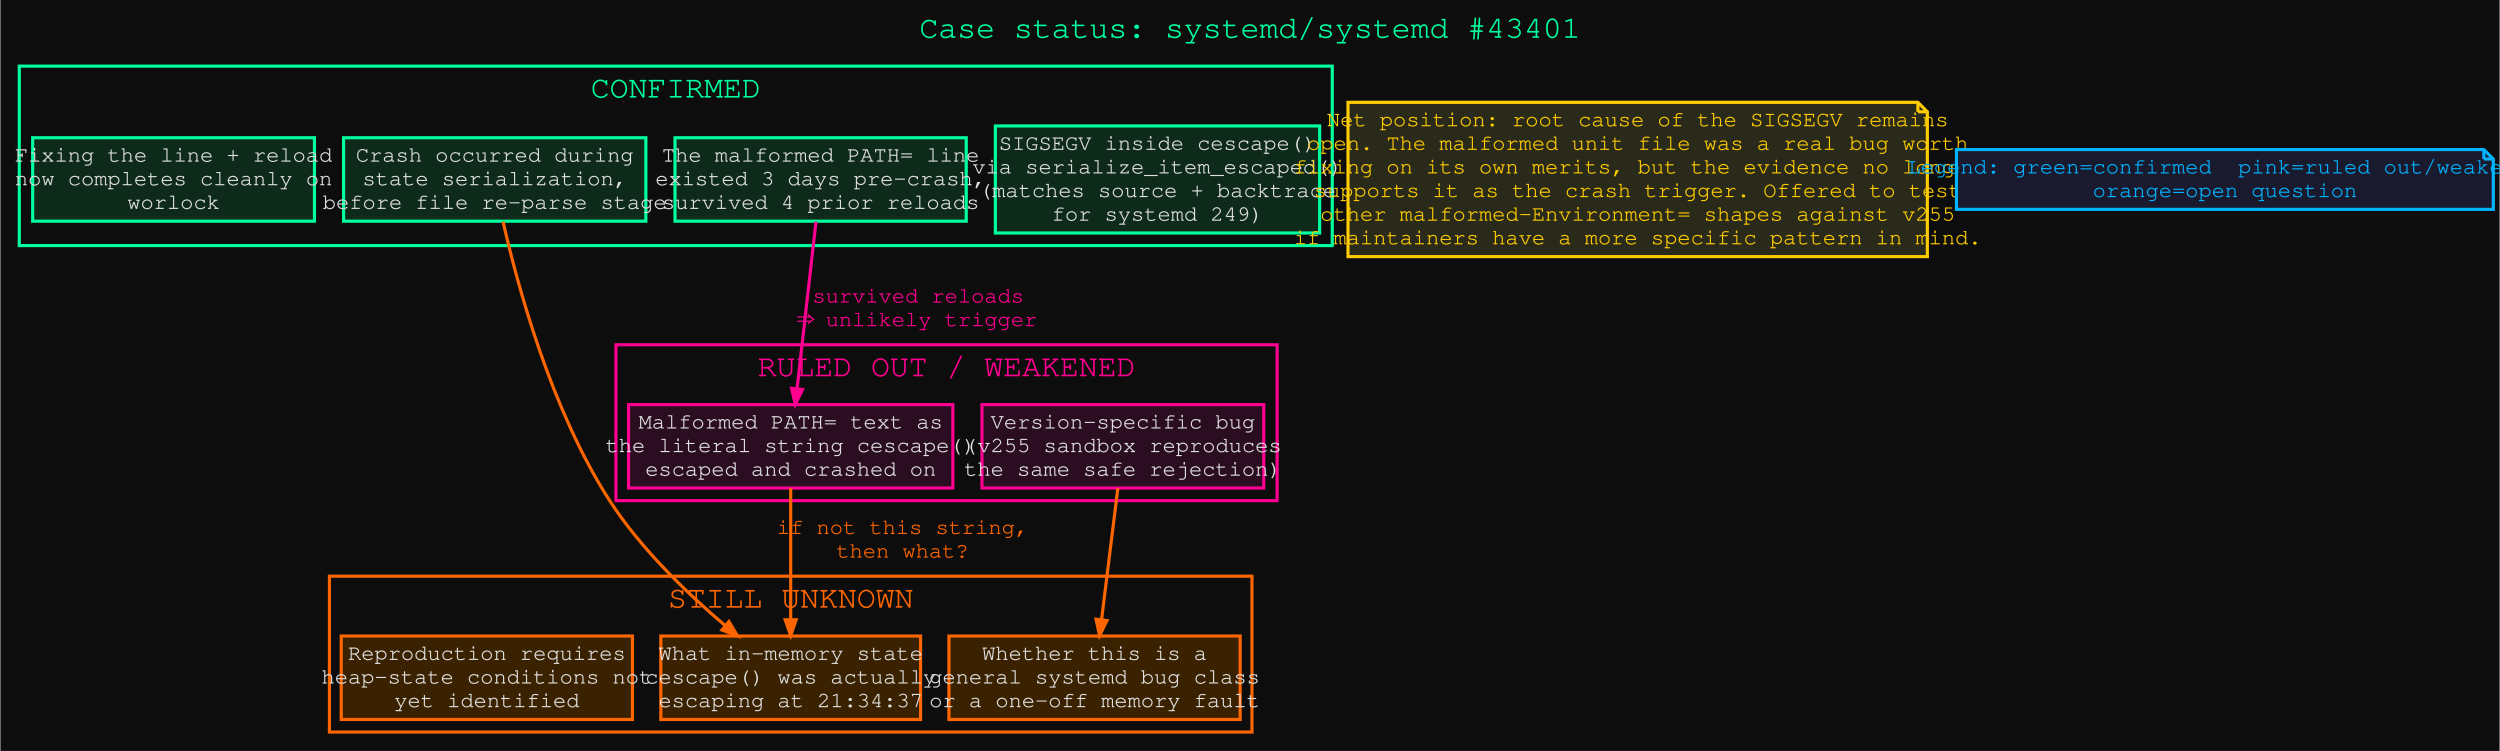
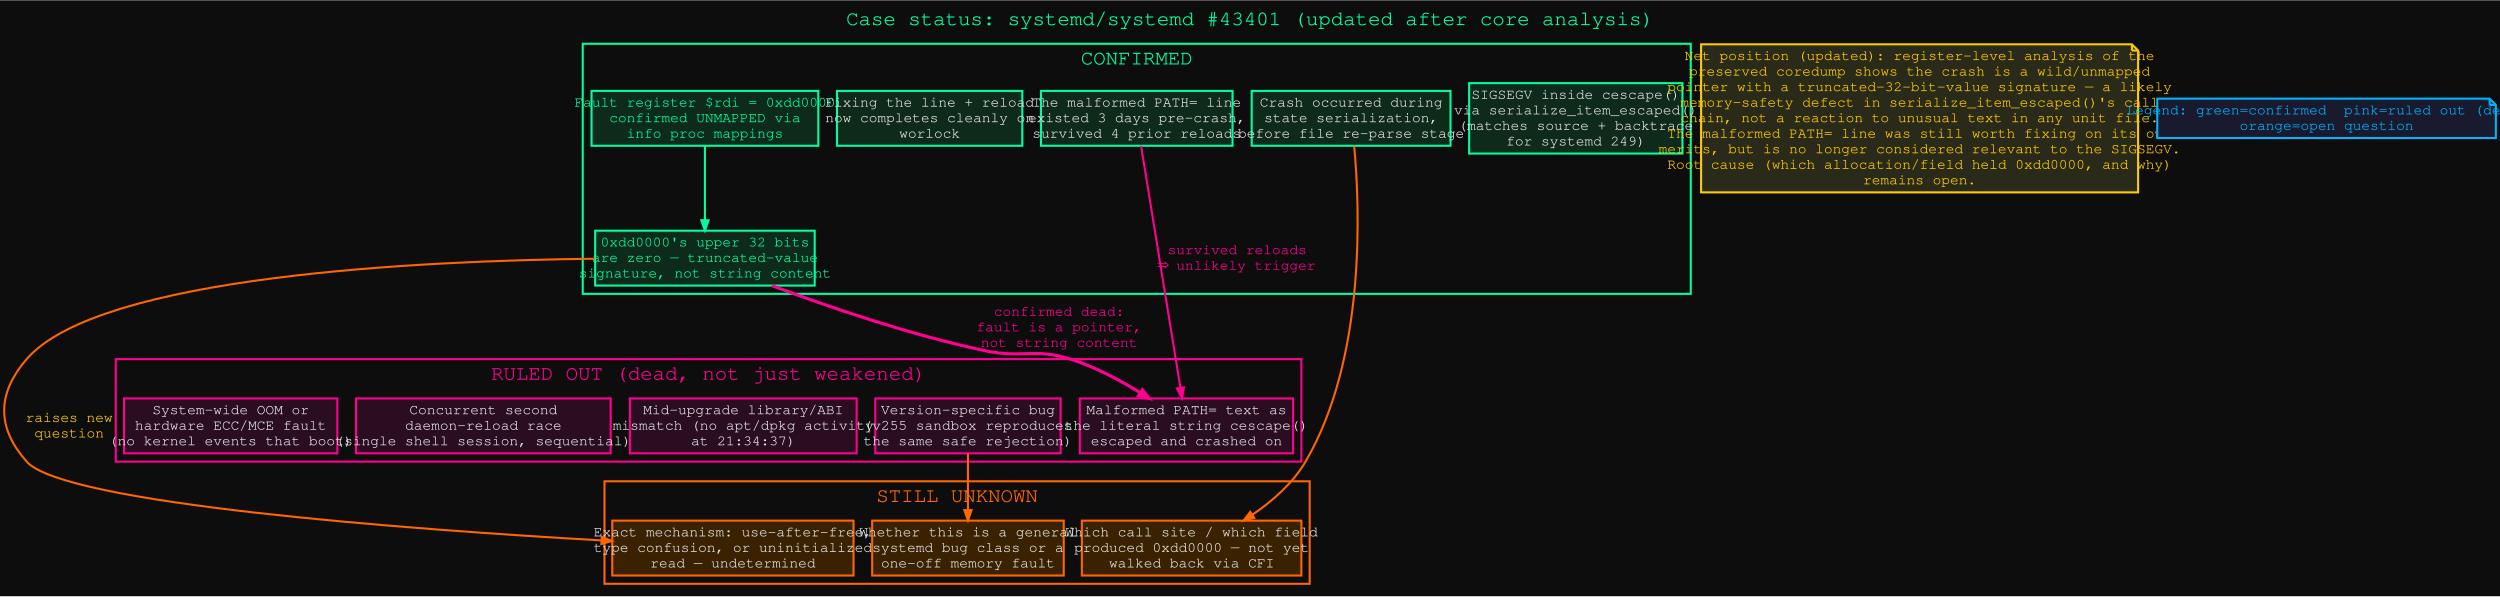
- <svg xmlns="http://www.w3.org/2000/svg" width="1588pt" height="477pt" viewBox="0.00 0.00 1587.50 477.00">
-   <g id="graph0" class="graph" transform="scale(1 1) rotate(0) translate(4 473)">
-     <polygon fill="#0d0d0d" stroke="transparent" points="-4,4 -4,-473 1583.5,-473 1583.5,4 -4,4" />
-     <text text-anchor="middle" x="789.75" y="-449" font-family="Courier,monospace" font-size="20.00" fill="#00ff9f">Case status: systemd/systemd #43401</text>
+ <svg xmlns="http://www.w3.org/2000/svg" width="2414pt" height="576pt" viewBox="0.00 0.00 2414.25 575.50">
+   <g id="graph0" class="graph" transform="scale(1 1) rotate(0) translate(4 571.5)">
+     <polygon fill="#0d0d0d" stroke="transparent" points="-4,4 -4,-571.5 2410.25,-571.5 2410.25,4 -4,4" />
+     <text text-anchor="middle" x="1203.13" y="-547.5" font-family="Courier,monospace" font-size="20.00" fill="#00ff9f">Case status: systemd/systemd #43401 (updated after core analysis)</text>
    <g id="clust1" class="cluster">
-       <polygon fill="#0d0d0d" stroke="#00ff9f" stroke-width="2" points="8,-317 8,-431 842,-431 842,-317 8,-317" />
-       <text text-anchor="middle" x="425" y="-411" font-family="Courier,monospace" font-size="20.00" fill="#00ff9f">CONFIRMED</text>
+       <polygon fill="#0d0d0d" stroke="#00ff9f" stroke-width="2" points="558.75,-288 558.75,-529.5 1628.75,-529.5 1628.75,-288 558.75,-288" />
+       <text text-anchor="middle" x="1093.75" y="-509.5" font-family="Courier,monospace" font-size="20.00" fill="#00ff9f">CONFIRMED</text>
    </g>
    <g id="clust2" class="cluster">
-       <polygon fill="#0d0d0d" stroke="#ff0090" stroke-width="2" points="387,-155 387,-254 807,-254 807,-155 387,-155" />
-       <text text-anchor="middle" x="597" y="-234" font-family="Courier,monospace" font-size="20.00" fill="#ff0090">RULED OUT / WEAKENED</text>
+       <polygon fill="#0d0d0d" stroke="#ff0090" stroke-width="2" points="107.75,-126 107.75,-225 1252.75,-225 1252.75,-126 107.75,-126" />
+       <text text-anchor="middle" x="680.25" y="-205" font-family="Courier,monospace" font-size="20.00" fill="#ff0090">RULED OUT (dead, not just weakened)</text>
    </g>
    <g id="clust3" class="cluster">
-       <polygon fill="#0d0d0d" stroke="#ff6600" stroke-width="2" points="205,-8 205,-107 791,-107 791,-8 205,-8" />
-       <text text-anchor="middle" x="498" y="-87" font-family="Courier,monospace" font-size="20.00" fill="#ff6600">STILL UNKNOWN</text>
+       <polygon fill="#0d0d0d" stroke="#ff6600" stroke-width="2" points="579.75,-8 579.75,-107 1260.75,-107 1260.75,-8 579.75,-8" />
+       <text text-anchor="middle" x="920.25" y="-87" font-family="Courier,monospace" font-size="20.00" fill="#ff6600">STILL UNKNOWN</text>
    </g>
    <g id="node1" class="node">
-       <polygon fill="#0d2a1a" stroke="#00ff9f" stroke-width="2" points="834,-393 628,-393 628,-325 834,-325 834,-393" />
-       <text text-anchor="middle" x="731" y="-377.8" font-family="Courier,monospace" font-size="14.00" fill="#e0e0e0">SIGSEGV inside cescape()</text>
-       <text text-anchor="middle" x="731" y="-362.8" font-family="Courier,monospace" font-size="14.00" fill="#e0e0e0">via serialize_item_escaped()</text>
-       <text text-anchor="middle" x="731" y="-347.8" font-family="Courier,monospace" font-size="14.00" fill="#e0e0e0">(matches source + backtrace</text>
-       <text text-anchor="middle" x="731" y="-332.8" font-family="Courier,monospace" font-size="14.00" fill="#e0e0e0">for systemd 249)</text>
+       <polygon fill="#0d2a1a" stroke="#00ff9f" stroke-width="2" points="1620.75,-491.5 1414.75,-491.5 1414.75,-423.5 1620.75,-423.5 1620.75,-491.5" />
+       <text text-anchor="middle" x="1517.75" y="-476.3" font-family="Courier,monospace" font-size="14.00" fill="#e0e0e0">SIGSEGV inside cescape()</text>
+       <text text-anchor="middle" x="1517.75" y="-461.3" font-family="Courier,monospace" font-size="14.00" fill="#e0e0e0">via serialize_item_escaped()</text>
+       <text text-anchor="middle" x="1517.75" y="-446.3" font-family="Courier,monospace" font-size="14.00" fill="#e0e0e0">(matches source + backtrace</text>
+       <text text-anchor="middle" x="1517.75" y="-431.3" font-family="Courier,monospace" font-size="14.00" fill="#e0e0e0">for systemd 249)</text>
    </g>
    <g id="node2" class="node">
-       <polygon fill="#0d2a1a" stroke="#00ff9f" stroke-width="2" points="406,-385.5 214,-385.5 214,-332.5 406,-332.5 406,-385.5" />
-       <text text-anchor="middle" x="310" y="-370.3" font-family="Courier,monospace" font-size="14.00" fill="#e0e0e0">Crash occurred during</text>
-       <text text-anchor="middle" x="310" y="-355.3" font-family="Courier,monospace" font-size="14.00" fill="#e0e0e0">state serialization,</text>
-       <text text-anchor="middle" x="310" y="-340.3" font-family="Courier,monospace" font-size="14.00" fill="#e0e0e0">before file re-parse stage</text>
+       <polygon fill="#0d2a1a" stroke="#00ff9f" stroke-width="2" points="1396.75,-484 1204.75,-484 1204.75,-431 1396.75,-431 1396.75,-484" />
+       <text text-anchor="middle" x="1300.75" y="-468.8" font-family="Courier,monospace" font-size="14.00" fill="#e0e0e0">Crash occurred during</text>
+       <text text-anchor="middle" x="1300.75" y="-453.8" font-family="Courier,monospace" font-size="14.00" fill="#e0e0e0">state serialization,</text>
+       <text text-anchor="middle" x="1300.75" y="-438.8" font-family="Courier,monospace" font-size="14.00" fill="#e0e0e0">before file re-parse stage</text>
+     </g>
+     <g id="node12" class="node">
+       <polygon fill="#3a2200" stroke="#ff6600" stroke-width="2" points="1252.75,-69 1040.75,-69 1040.75,-16 1252.75,-16 1252.75,-69" />
+       <text text-anchor="middle" x="1146.75" y="-53.8" font-family="Courier,monospace" font-size="14.00" fill="#e0e0e0">Which call site / which field</text>
+       <text text-anchor="middle" x="1146.75" y="-38.8" font-family="Courier,monospace" font-size="14.00" fill="#e0e0e0">produced 0xdd0000 — not yet</text>
+       <text text-anchor="middle" x="1146.75" y="-23.8" font-family="Courier,monospace" font-size="14.00" fill="#e0e0e0">walked back via CFI</text>
+     </g>
+     <g id="edge4" class="edge">
+       <path fill="none" stroke="#ff6600" stroke-width="2" d="M1303.72,-430.75C1309.18,-372.15 1315.41,-226.15 1256.75,-126 1244.56,-105.19 1224.86,-87.95 1205.47,-74.71" />
+       <polygon fill="#ff6600" stroke="#ff6600" stroke-width="2" points="1207.19,-71.65 1196.91,-69.1 1203.35,-77.51 1207.19,-71.65" />
+     </g>
+     <g id="node3" class="node">
+       <polygon fill="#0d2a1a" stroke="#00ff9f" stroke-width="2" points="1186.25,-484 1001.25,-484 1001.25,-431 1186.25,-431 1186.25,-484" />
+       <text text-anchor="middle" x="1093.75" y="-468.8" font-family="Courier,monospace" font-size="14.00" fill="#e0e0e0">The malformed PATH= line</text>
+       <text text-anchor="middle" x="1093.75" y="-453.8" font-family="Courier,monospace" font-size="14.00" fill="#e0e0e0">existed 3 days pre-crash,</text>
+       <text text-anchor="middle" x="1093.75" y="-438.8" font-family="Courier,monospace" font-size="14.00" fill="#e0e0e0">survived 4 prior reloads</text>
    </g>
    <g id="node7" class="node">
-       <polygon fill="#3a2200" stroke="#ff6600" stroke-width="2" points="580.5,-69 415.5,-69 415.5,-16 580.5,-16 580.5,-69" />
-       <text text-anchor="middle" x="498" y="-53.8" font-family="Courier,monospace" font-size="14.00" fill="#e0e0e0">What in-memory state</text>
-       <text text-anchor="middle" x="498" y="-38.8" font-family="Courier,monospace" font-size="14.00" fill="#e0e0e0">cescape() was actually</text>
-       <text text-anchor="middle" x="498" y="-23.8" font-family="Courier,monospace" font-size="14.00" fill="#e0e0e0">escaping at 21:34:37</text>
+       <polygon fill="#2a0d20" stroke="#ff0090" stroke-width="2" points="1244.75,-187 1038.75,-187 1038.75,-134 1244.75,-134 1244.75,-187" />
+       <text text-anchor="middle" x="1141.75" y="-171.8" font-family="Courier,monospace" font-size="14.00" fill="#e0e0e0">Malformed PATH= text as</text>
+       <text text-anchor="middle" x="1141.75" y="-156.8" font-family="Courier,monospace" font-size="14.00" fill="#e0e0e0">the literal string cescape()</text>
+       <text text-anchor="middle" x="1141.75" y="-141.8" font-family="Courier,monospace" font-size="14.00" fill="#e0e0e0">escaped and crashed on</text>
+     </g>
+     <g id="edge2" class="edge">
+       <path fill="none" stroke="#ff0090" stroke-width="2" d="M1097.93,-430.84C1106.49,-378.21 1126.06,-257.93 1135.89,-197.52" />
+       <polygon fill="#ff0090" stroke="#ff0090" stroke-width="2" points="1139.4,-197.75 1137.55,-187.31 1132.49,-196.62 1139.4,-197.75" />
+       <text text-anchor="middle" x="1190.75" y="-326.3" font-family="Courier,monospace" font-size="14.00" fill="#ff0090">  survived reloads</text>
+       <text text-anchor="middle" x="1190.75" y="-311.3" font-family="Courier,monospace" font-size="14.00" fill="#ff0090">  ⇒ unlikely trigger</text>
+     </g>
+     <g id="node4" class="node">
+       <polygon fill="#0d2a1a" stroke="#00ff9f" stroke-width="2" points="983.25,-484 804.25,-484 804.25,-431 983.25,-431 983.25,-484" />
+       <text text-anchor="middle" x="893.75" y="-468.8" font-family="Courier,monospace" font-size="14.00" fill="#e0e0e0">Fixing the line + reload</text>
+       <text text-anchor="middle" x="893.75" y="-453.8" font-family="Courier,monospace" font-size="14.00" fill="#e0e0e0">now completes cleanly on</text>
+       <text text-anchor="middle" x="893.75" y="-438.8" font-family="Courier,monospace" font-size="14.00" fill="#e0e0e0">worlock</text>
+     </g>
+     <g id="node5" class="node">
+       <polygon fill="#0d2a1a" stroke="#00ff9f" stroke-width="2" points="786.25,-484 567.25,-484 567.25,-431 786.25,-431 786.25,-484" />
+       <text text-anchor="middle" x="676.75" y="-468.8" font-family="Courier,monospace" font-size="14.00" fill="#00ff9f">Fault register $rdi = 0xdd0000</text>
+       <text text-anchor="middle" x="676.75" y="-453.8" font-family="Courier,monospace" font-size="14.00" fill="#00ff9f">confirmed UNMAPPED via</text>
+       <text text-anchor="middle" x="676.75" y="-438.8" font-family="Courier,monospace" font-size="14.00" fill="#00ff9f">info proc mappings</text>
+     </g>
+     <g id="node6" class="node">
+       <polygon fill="#0d2a1a" stroke="#00ff9f" stroke-width="2" points="782.75,-349 570.75,-349 570.75,-296 782.75,-296 782.75,-349" />
+       <text text-anchor="middle" x="676.75" y="-333.8" font-family="Courier,monospace" font-size="14.00" fill="#00ff9f">0xdd0000's upper 32 bits</text>
+       <text text-anchor="middle" x="676.75" y="-318.8" font-family="Courier,monospace" font-size="14.00" fill="#00ff9f">are zero — truncated-value</text>
+       <text text-anchor="middle" x="676.75" y="-303.8" font-family="Courier,monospace" font-size="14.00" fill="#00ff9f">signature, not string content</text>
+     </g>
+     <g id="edge1" class="edge">
+       <path fill="none" stroke="#00ff9f" stroke-width="2" d="M676.75,-430.86C676.75,-410.52 676.75,-381.87 676.75,-359.28" />
+       <polygon fill="#00ff9f" stroke="#00ff9f" stroke-width="2" points="680.25,-359.06 676.75,-349.07 673.25,-359.07 680.25,-359.06" />
    </g>
    <g id="edge3" class="edge">
-       <path fill="none" stroke="#ff6600" stroke-width="2" d="M315.28,-332.27C324.39,-292.01 345.74,-212.75 383,-155 402.64,-124.56 432.07,-96.23 456.24,-75.74" />
-       <polygon fill="#ff6600" stroke="#ff6600" stroke-width="2" points="458.77,-78.19 464.22,-69.1 454.29,-72.81 458.77,-78.19" />
+       <path fill="none" stroke="#ff0090" stroke-width="3" d="M741.38,-295.96C795.61,-275.62 875.57,-248.12 947.75,-233 983.59,-225.49 994.84,-236.05 1029.75,-225 1053.33,-217.54 1077.45,-204.67 1097.23,-192.46" />
+       <polygon fill="#ff0090" stroke="#ff0090" stroke-width="3" points="1099.13,-195.4 1105.71,-187.1 1095.39,-189.48 1099.13,-195.4" />
+       <text text-anchor="middle" x="1018.75" y="-266.8" font-family="Courier,monospace" font-size="14.00" fill="#ff0090">  confirmed dead:</text>
+       <text text-anchor="middle" x="1018.75" y="-251.8" font-family="Courier,monospace" font-size="14.00" fill="#ff0090">  fault is a pointer,</text>
+       <text text-anchor="middle" x="1018.75" y="-236.8" font-family="Courier,monospace" font-size="14.00" fill="#ff0090">  not string content</text>
    </g>
-     <g id="node3" class="node">
-       <polygon fill="#0d2a1a" stroke="#00ff9f" stroke-width="2" points="609.5,-385.5 424.5,-385.5 424.5,-332.5 609.5,-332.5 609.5,-385.5" />
-       <text text-anchor="middle" x="517" y="-370.3" font-family="Courier,monospace" font-size="14.00" fill="#e0e0e0">The malformed PATH= line</text>
-       <text text-anchor="middle" x="517" y="-355.3" font-family="Courier,monospace" font-size="14.00" fill="#e0e0e0">existed 3 days pre-crash,</text>
-       <text text-anchor="middle" x="517" y="-340.3" font-family="Courier,monospace" font-size="14.00" fill="#e0e0e0">survived 4 prior reloads</text>
+     <g id="node13" class="node">
+       <polygon fill="#3a2200" stroke="#ff6600" stroke-width="2" points="820.25,-69 587.25,-69 587.25,-16 820.25,-16 820.25,-69" />
+       <text text-anchor="middle" x="703.75" y="-53.8" font-family="Courier,monospace" font-size="14.00" fill="#e0e0e0">Exact mechanism: use-after-free,</text>
+       <text text-anchor="middle" x="703.75" y="-38.8" font-family="Courier,monospace" font-size="14.00" fill="#e0e0e0">type confusion, or uninitialized</text>
+       <text text-anchor="middle" x="703.75" y="-23.8" font-family="Courier,monospace" font-size="14.00" fill="#e0e0e0">read — undetermined</text>
    </g>
-     <g id="node5" class="node">
-       <polygon fill="#2a0d20" stroke="#ff0090" stroke-width="2" points="601,-216 395,-216 395,-163 601,-163 601,-216" />
-       <text text-anchor="middle" x="498" y="-200.8" font-family="Courier,monospace" font-size="14.00" fill="#e0e0e0">Malformed PATH= text as</text>
-       <text text-anchor="middle" x="498" y="-185.8" font-family="Courier,monospace" font-size="14.00" fill="#e0e0e0">the literal string cescape()</text>
-       <text text-anchor="middle" x="498" y="-170.8" font-family="Courier,monospace" font-size="14.00" fill="#e0e0e0">escaped and crashed on</text>
-     </g>
-     <g id="edge1" class="edge">
-       <path fill="none" stroke="#ff0090" stroke-width="2" d="M514.07,-332.2C510.86,-303.83 505.67,-258.08 502.06,-226.27" />
-       <polygon fill="#ff0090" stroke="#ff0090" stroke-width="2" points="505.5,-225.6 500.9,-216.06 498.55,-226.39 505.5,-225.6" />
-       <text text-anchor="middle" x="579" y="-280.8" font-family="Courier,monospace" font-size="14.00" fill="#ff0090">  survived reloads</text>
-       <text text-anchor="middle" x="579" y="-265.8" font-family="Courier,monospace" font-size="14.00" fill="#ff0090">  ⇒ unlikely trigger</text>
-     </g>
-     <g id="node4" class="node">
-       <polygon fill="#0d2a1a" stroke="#00ff9f" stroke-width="2" points="195.5,-385.5 16.5,-385.5 16.5,-332.5 195.5,-332.5 195.5,-385.5" />
-       <text text-anchor="middle" x="106" y="-370.3" font-family="Courier,monospace" font-size="14.00" fill="#e0e0e0">Fixing the line + reload</text>
-       <text text-anchor="middle" x="106" y="-355.3" font-family="Courier,monospace" font-size="14.00" fill="#e0e0e0">now completes cleanly on</text>
-       <text text-anchor="middle" x="106" y="-340.3" font-family="Courier,monospace" font-size="14.00" fill="#e0e0e0">worlock</text>
-     </g>
-     <g id="edge2" class="edge">
-       <path fill="none" stroke="#ff6600" stroke-width="2" d="M498,-162.91C498,-139.76 498,-105.42 498,-79.5" />
-       <polygon fill="#ff6600" stroke="#ff6600" stroke-width="2" points="501.5,-79.32 498,-69.32 494.5,-79.32 501.5,-79.32" />
-       <text text-anchor="middle" x="569" y="-133.8" font-family="Courier,monospace" font-size="14.00" fill="#ff6600">  if not this string,</text>
-       <text text-anchor="middle" x="569" y="-118.8" font-family="Courier,monospace" font-size="14.00" fill="#ff6600">  then what?</text>
-     </g>
-     <g id="node6" class="node">
-       <polygon fill="#2a0d20" stroke="#ff0090" stroke-width="2" points="798.5,-216 619.5,-216 619.5,-163 798.5,-163 798.5,-216" />
-       <text text-anchor="middle" x="709" y="-200.8" font-family="Courier,monospace" font-size="14.00" fill="#e0e0e0">Version-specific bug</text>
-       <text text-anchor="middle" x="709" y="-185.8" font-family="Courier,monospace" font-size="14.00" fill="#e0e0e0">(v255 sandbox reproduces</text>
-       <text text-anchor="middle" x="709" y="-170.8" font-family="Courier,monospace" font-size="14.00" fill="#e0e0e0">the same safe rejection)</text>
+     <g id="edge5" class="edge">
+       <path fill="none" stroke="#ff6600" stroke-width="2" d="M570.6,-321.93C403.62,-320.09 91.38,-305.64 21.75,-225 -7,-191.7 -7.43,-158.93 21.75,-126 57.88,-85.25 389.59,-60.65 576.74,-49.9" />
+       <polygon fill="#ff6600" stroke="#ff6600" stroke-width="2" points="577.13,-53.38 586.92,-49.32 576.73,-46.4 577.13,-53.38" />
+       <text text-anchor="middle" x="62.75" y="-164.3" font-family="Courier,monospace" font-size="14.00" fill="#ffcc00">  raises new</text>
+       <text text-anchor="middle" x="62.75" y="-149.3" font-family="Courier,monospace" font-size="14.00" fill="#ffcc00">  question</text>
    </g>
    <g id="node8" class="node">
-       <polygon fill="#3a2200" stroke="#ff6600" stroke-width="2" points="783.5,-69 598.5,-69 598.5,-16 783.5,-16 783.5,-69" />
-       <text text-anchor="middle" x="691" y="-53.8" font-family="Courier,monospace" font-size="14.00" fill="#e0e0e0">Whether this is a</text>
-       <text text-anchor="middle" x="691" y="-38.8" font-family="Courier,monospace" font-size="14.00" fill="#e0e0e0">general systemd bug class</text>
-       <text text-anchor="middle" x="691" y="-23.8" font-family="Courier,monospace" font-size="14.00" fill="#e0e0e0">or a one-off memory fault</text>
+       <polygon fill="#2a0d20" stroke="#ff0090" stroke-width="2" points="1020.25,-187 841.25,-187 841.25,-134 1020.25,-134 1020.25,-187" />
+       <text text-anchor="middle" x="930.75" y="-171.8" font-family="Courier,monospace" font-size="14.00" fill="#e0e0e0">Version-specific bug</text>
+       <text text-anchor="middle" x="930.75" y="-156.8" font-family="Courier,monospace" font-size="14.00" fill="#e0e0e0">(v255 sandbox reproduces</text>
+       <text text-anchor="middle" x="930.75" y="-141.8" font-family="Courier,monospace" font-size="14.00" fill="#e0e0e0">the same safe rejection)</text>
    </g>
-     <g id="edge4" class="edge">
-       <path fill="none" stroke="#ff6600" stroke-width="2" d="M705.82,-162.91C702.95,-139.76 698.69,-105.42 695.47,-79.5" />
-       <polygon fill="#ff6600" stroke="#ff6600" stroke-width="2" points="698.91,-78.81 694.21,-69.32 691.96,-79.68 698.91,-78.81" />
+     <g id="node14" class="node">
+       <polygon fill="#3a2200" stroke="#ff6600" stroke-width="2" points="1023.25,-69 838.25,-69 838.25,-16 1023.25,-16 1023.25,-69" />
+       <text text-anchor="middle" x="930.75" y="-53.8" font-family="Courier,monospace" font-size="14.00" fill="#e0e0e0">Whether this is a general</text>
+       <text text-anchor="middle" x="930.75" y="-38.8" font-family="Courier,monospace" font-size="14.00" fill="#e0e0e0">systemd bug class or a</text>
+       <text text-anchor="middle" x="930.75" y="-23.8" font-family="Courier,monospace" font-size="14.00" fill="#e0e0e0">one-off memory fault</text>
+     </g>
+     <g id="edge6" class="edge">
+       <path fill="none" stroke="#ff6600" stroke-width="2" d="M930.75,-133.76C930.75,-117.84 930.75,-97.16 930.75,-79.62" />
+       <polygon fill="#ff6600" stroke="#ff6600" stroke-width="2" points="934.25,-79.17 930.75,-69.17 927.25,-79.17 934.25,-79.17" />
    </g>
    <g id="node9" class="node">
-       <polygon fill="#3a2200" stroke="#ff6600" stroke-width="2" points="397.5,-69 212.5,-69 212.5,-16 397.5,-16 397.5,-69" />
-       <text text-anchor="middle" x="305" y="-53.8" font-family="Courier,monospace" font-size="14.00" fill="#e0e0e0">Reproduction requires</text>
-       <text text-anchor="middle" x="305" y="-38.8" font-family="Courier,monospace" font-size="14.00" fill="#e0e0e0">heap-state conditions not</text>
-       <text text-anchor="middle" x="305" y="-23.8" font-family="Courier,monospace" font-size="14.00" fill="#e0e0e0">yet identified</text>
+       <polygon fill="#2a0d20" stroke="#ff0090" stroke-width="2" points="823.25,-187 604.25,-187 604.25,-134 823.25,-134 823.25,-187" />
+       <text text-anchor="middle" x="713.75" y="-171.8" font-family="Courier,monospace" font-size="14.00" fill="#e0e0e0">Mid-upgrade library/ABI</text>
+       <text text-anchor="middle" x="713.75" y="-156.8" font-family="Courier,monospace" font-size="14.00" fill="#e0e0e0">mismatch (no apt/dpkg activity</text>
+       <text text-anchor="middle" x="713.75" y="-141.8" font-family="Courier,monospace" font-size="14.00" fill="#e0e0e0">at 21:34:37)</text>
    </g>
    <g id="node10" class="node">
-       <polygon fill="#2a2a1a" stroke="#ffcc00" stroke-width="2" points="1214,-408 852,-408 852,-310 1220,-310 1220,-402 1214,-408" />
-       <polyline fill="none" stroke="#ffcc00" stroke-width="2" points="1214,-408 1214,-402 " />
-       <polyline fill="none" stroke="#ffcc00" stroke-width="2" points="1220,-402 1214,-402 " />
-       <text text-anchor="middle" x="1036" y="-392.8" font-family="Courier,monospace" font-size="14.00" fill="#ffcc00">Net position: root cause of the SIGSEGV remains</text>
-       <text text-anchor="middle" x="1036" y="-377.8" font-family="Courier,monospace" font-size="14.00" fill="#ffcc00">open. The malformed unit file was a real bug worth</text>
-       <text text-anchor="middle" x="1036" y="-362.8" font-family="Courier,monospace" font-size="14.00" fill="#ffcc00">fixing on its own merits, but the evidence no longer</text>
-       <text text-anchor="middle" x="1036" y="-347.8" font-family="Courier,monospace" font-size="14.00" fill="#ffcc00">supports it as the crash trigger. Offered to test</text>
-       <text text-anchor="middle" x="1036" y="-332.8" font-family="Courier,monospace" font-size="14.00" fill="#ffcc00">other malformed-Environment= shapes against v255</text>
-       <text text-anchor="middle" x="1036" y="-317.8" font-family="Courier,monospace" font-size="14.00" fill="#ffcc00">if maintainers have a more specific pattern in mind.</text>
+       <polygon fill="#2a0d20" stroke="#ff0090" stroke-width="2" points="585.75,-187 339.75,-187 339.75,-134 585.75,-134 585.75,-187" />
+       <text text-anchor="middle" x="462.75" y="-171.8" font-family="Courier,monospace" font-size="14.00" fill="#e0e0e0">Concurrent second</text>
+       <text text-anchor="middle" x="462.75" y="-156.8" font-family="Courier,monospace" font-size="14.00" fill="#e0e0e0">daemon-reload race</text>
+       <text text-anchor="middle" x="462.75" y="-141.8" font-family="Courier,monospace" font-size="14.00" fill="#e0e0e0">(single shell session, sequential)</text>
    </g>
    <g id="node11" class="node">
-       <polygon fill="#1a1a2e" stroke="#00b4ff" stroke-width="2" points="1573.5,-378 1238.5,-378 1238.5,-340 1579.5,-340 1579.5,-372 1573.5,-378" />
-       <polyline fill="none" stroke="#00b4ff" stroke-width="2" points="1573.5,-378 1573.5,-372 " />
-       <polyline fill="none" stroke="#00b4ff" stroke-width="2" points="1579.5,-372 1573.5,-372 " />
-       <text text-anchor="middle" x="1409" y="-362.8" font-family="Courier,monospace" font-size="14.00" fill="#00b4ff">Legend: green=confirmed  pink=ruled out/weakened</text>
-       <text text-anchor="middle" x="1409" y="-347.8" font-family="Courier,monospace" font-size="14.00" fill="#00b4ff">orange=open question</text>
+       <polygon fill="#2a0d20" stroke="#ff0090" stroke-width="2" points="321.75,-187 115.75,-187 115.75,-134 321.75,-134 321.75,-187" />
+       <text text-anchor="middle" x="218.75" y="-171.8" font-family="Courier,monospace" font-size="14.00" fill="#e0e0e0">System-wide OOM or</text>
+       <text text-anchor="middle" x="218.75" y="-156.8" font-family="Courier,monospace" font-size="14.00" fill="#e0e0e0">hardware ECC/MCE fault</text>
+       <text text-anchor="middle" x="218.75" y="-141.8" font-family="Courier,monospace" font-size="14.00" fill="#e0e0e0">(no kernel events that boot)</text>
+     </g>
+     <g id="node15" class="node">
+       <polygon fill="#2a2a1a" stroke="#ffcc00" stroke-width="2" points="2054.75,-529 1638.75,-529 1638.75,-386 2060.75,-386 2060.75,-523 2054.75,-529" />
+       <polyline fill="none" stroke="#ffcc00" stroke-width="2" points="2054.75,-529 2054.75,-523 " />
+       <polyline fill="none" stroke="#ffcc00" stroke-width="2" points="2060.75,-523 2054.75,-523 " />
+       <text text-anchor="middle" x="1849.75" y="-513.8" font-family="Courier,monospace" font-size="14.00" fill="#ffcc00">Net position (updated): register-level analysis of the</text>
+       <text text-anchor="middle" x="1849.75" y="-498.8" font-family="Courier,monospace" font-size="14.00" fill="#ffcc00">preserved coredump shows the crash is a wild/unmapped</text>
+       <text text-anchor="middle" x="1849.75" y="-483.8" font-family="Courier,monospace" font-size="14.00" fill="#ffcc00">pointer with a truncated-32-bit-value signature — a likely</text>
+       <text text-anchor="middle" x="1849.75" y="-468.8" font-family="Courier,monospace" font-size="14.00" fill="#ffcc00">memory-safety defect in serialize_item_escaped()'s call</text>
+       <text text-anchor="middle" x="1849.75" y="-453.8" font-family="Courier,monospace" font-size="14.00" fill="#ffcc00">chain, not a reaction to unusual text in any unit file.</text>
+       <text text-anchor="middle" x="1849.75" y="-438.8" font-family="Courier,monospace" font-size="14.00" fill="#ffcc00">The malformed PATH= line was still worth fixing on its own</text>
+       <text text-anchor="middle" x="1849.75" y="-423.8" font-family="Courier,monospace" font-size="14.00" fill="#ffcc00">merits, but is no longer considered relevant to the SIGSEGV.</text>
+       <text text-anchor="middle" x="1849.75" y="-408.8" font-family="Courier,monospace" font-size="14.00" fill="#ffcc00">Root cause (which allocation/field held 0xdd0000, and why)</text>
+       <text text-anchor="middle" x="1849.75" y="-393.8" font-family="Courier,monospace" font-size="14.00" fill="#ffcc00">remains open.</text>
+     </g>
+     <g id="node16" class="node">
+       <polygon fill="#1a1a2e" stroke="#00b4ff" stroke-width="2" points="2400.25,-476.5 2079.25,-476.5 2079.25,-438.5 2406.25,-438.5 2406.25,-470.5 2400.25,-476.5" />
+       <polyline fill="none" stroke="#00b4ff" stroke-width="2" points="2400.25,-476.5 2400.25,-470.5 " />
+       <polyline fill="none" stroke="#00b4ff" stroke-width="2" points="2406.25,-470.5 2400.25,-470.5 " />
+       <text text-anchor="middle" x="2242.75" y="-461.3" font-family="Courier,monospace" font-size="14.00" fill="#00b4ff">Legend: green=confirmed  pink=ruled out (dead)</text>
+       <text text-anchor="middle" x="2242.75" y="-446.3" font-family="Courier,monospace" font-size="14.00" fill="#00b4ff">orange=open question</text>
    </g>
  </g>
</svg>
